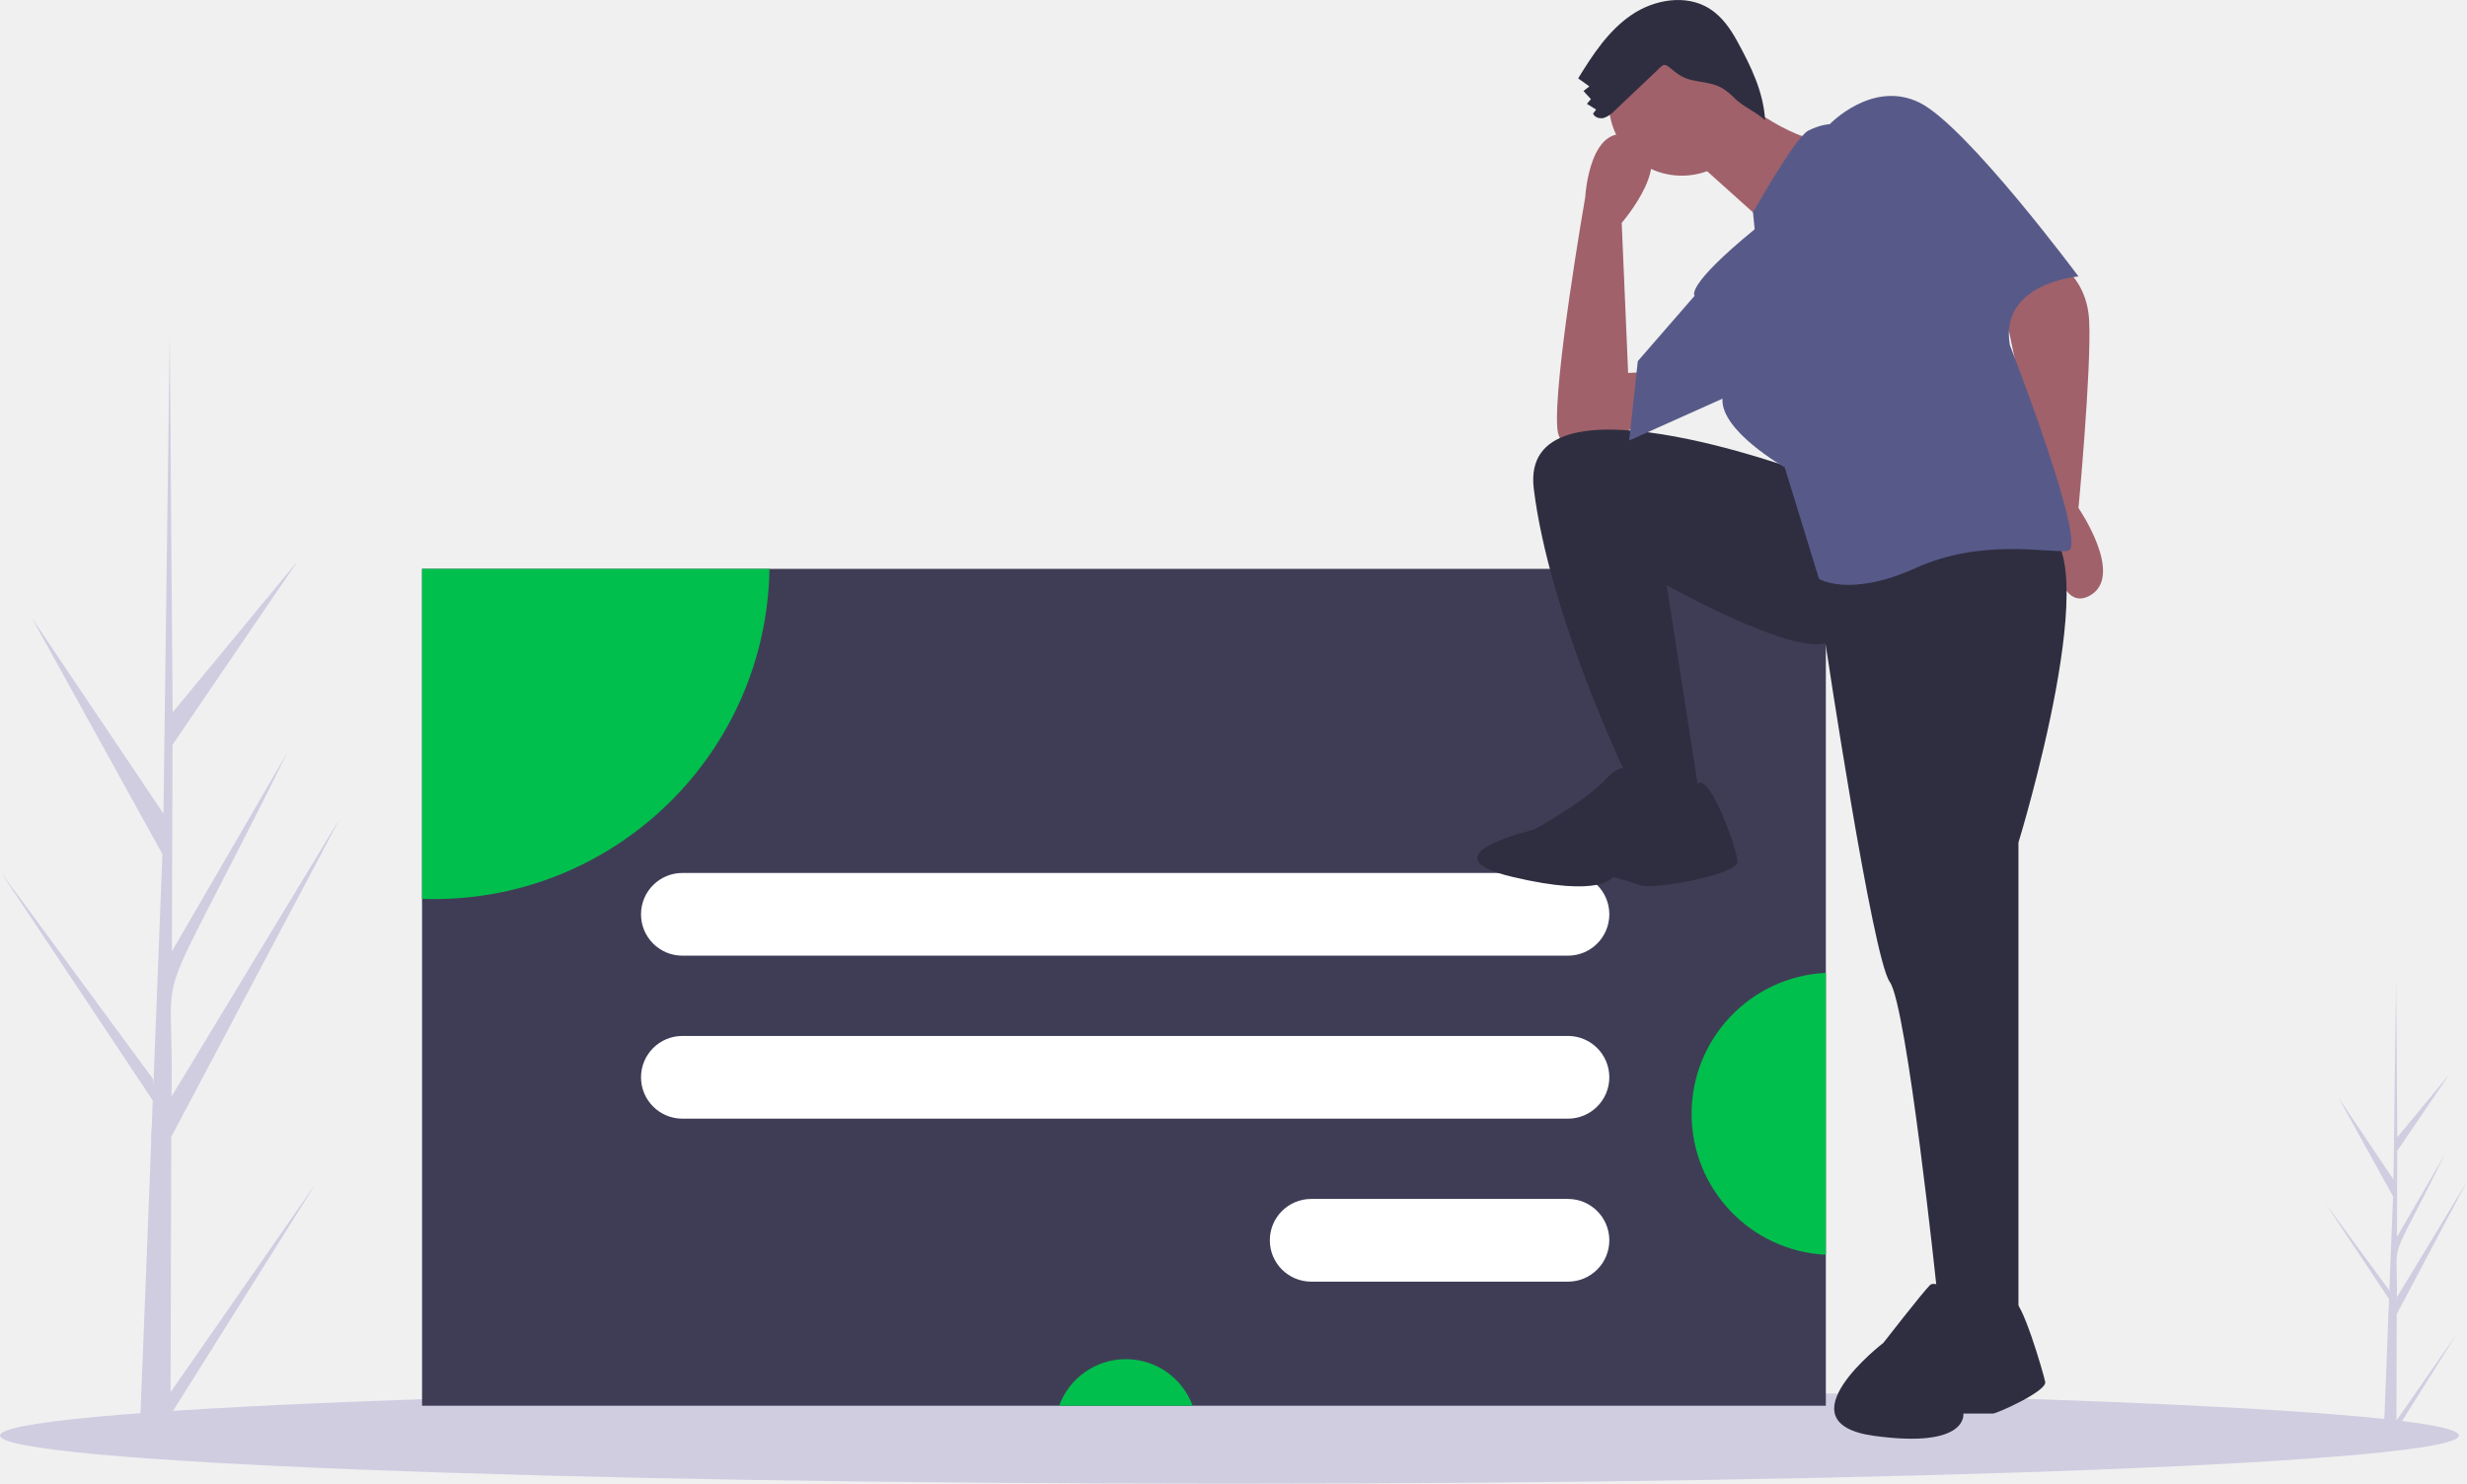
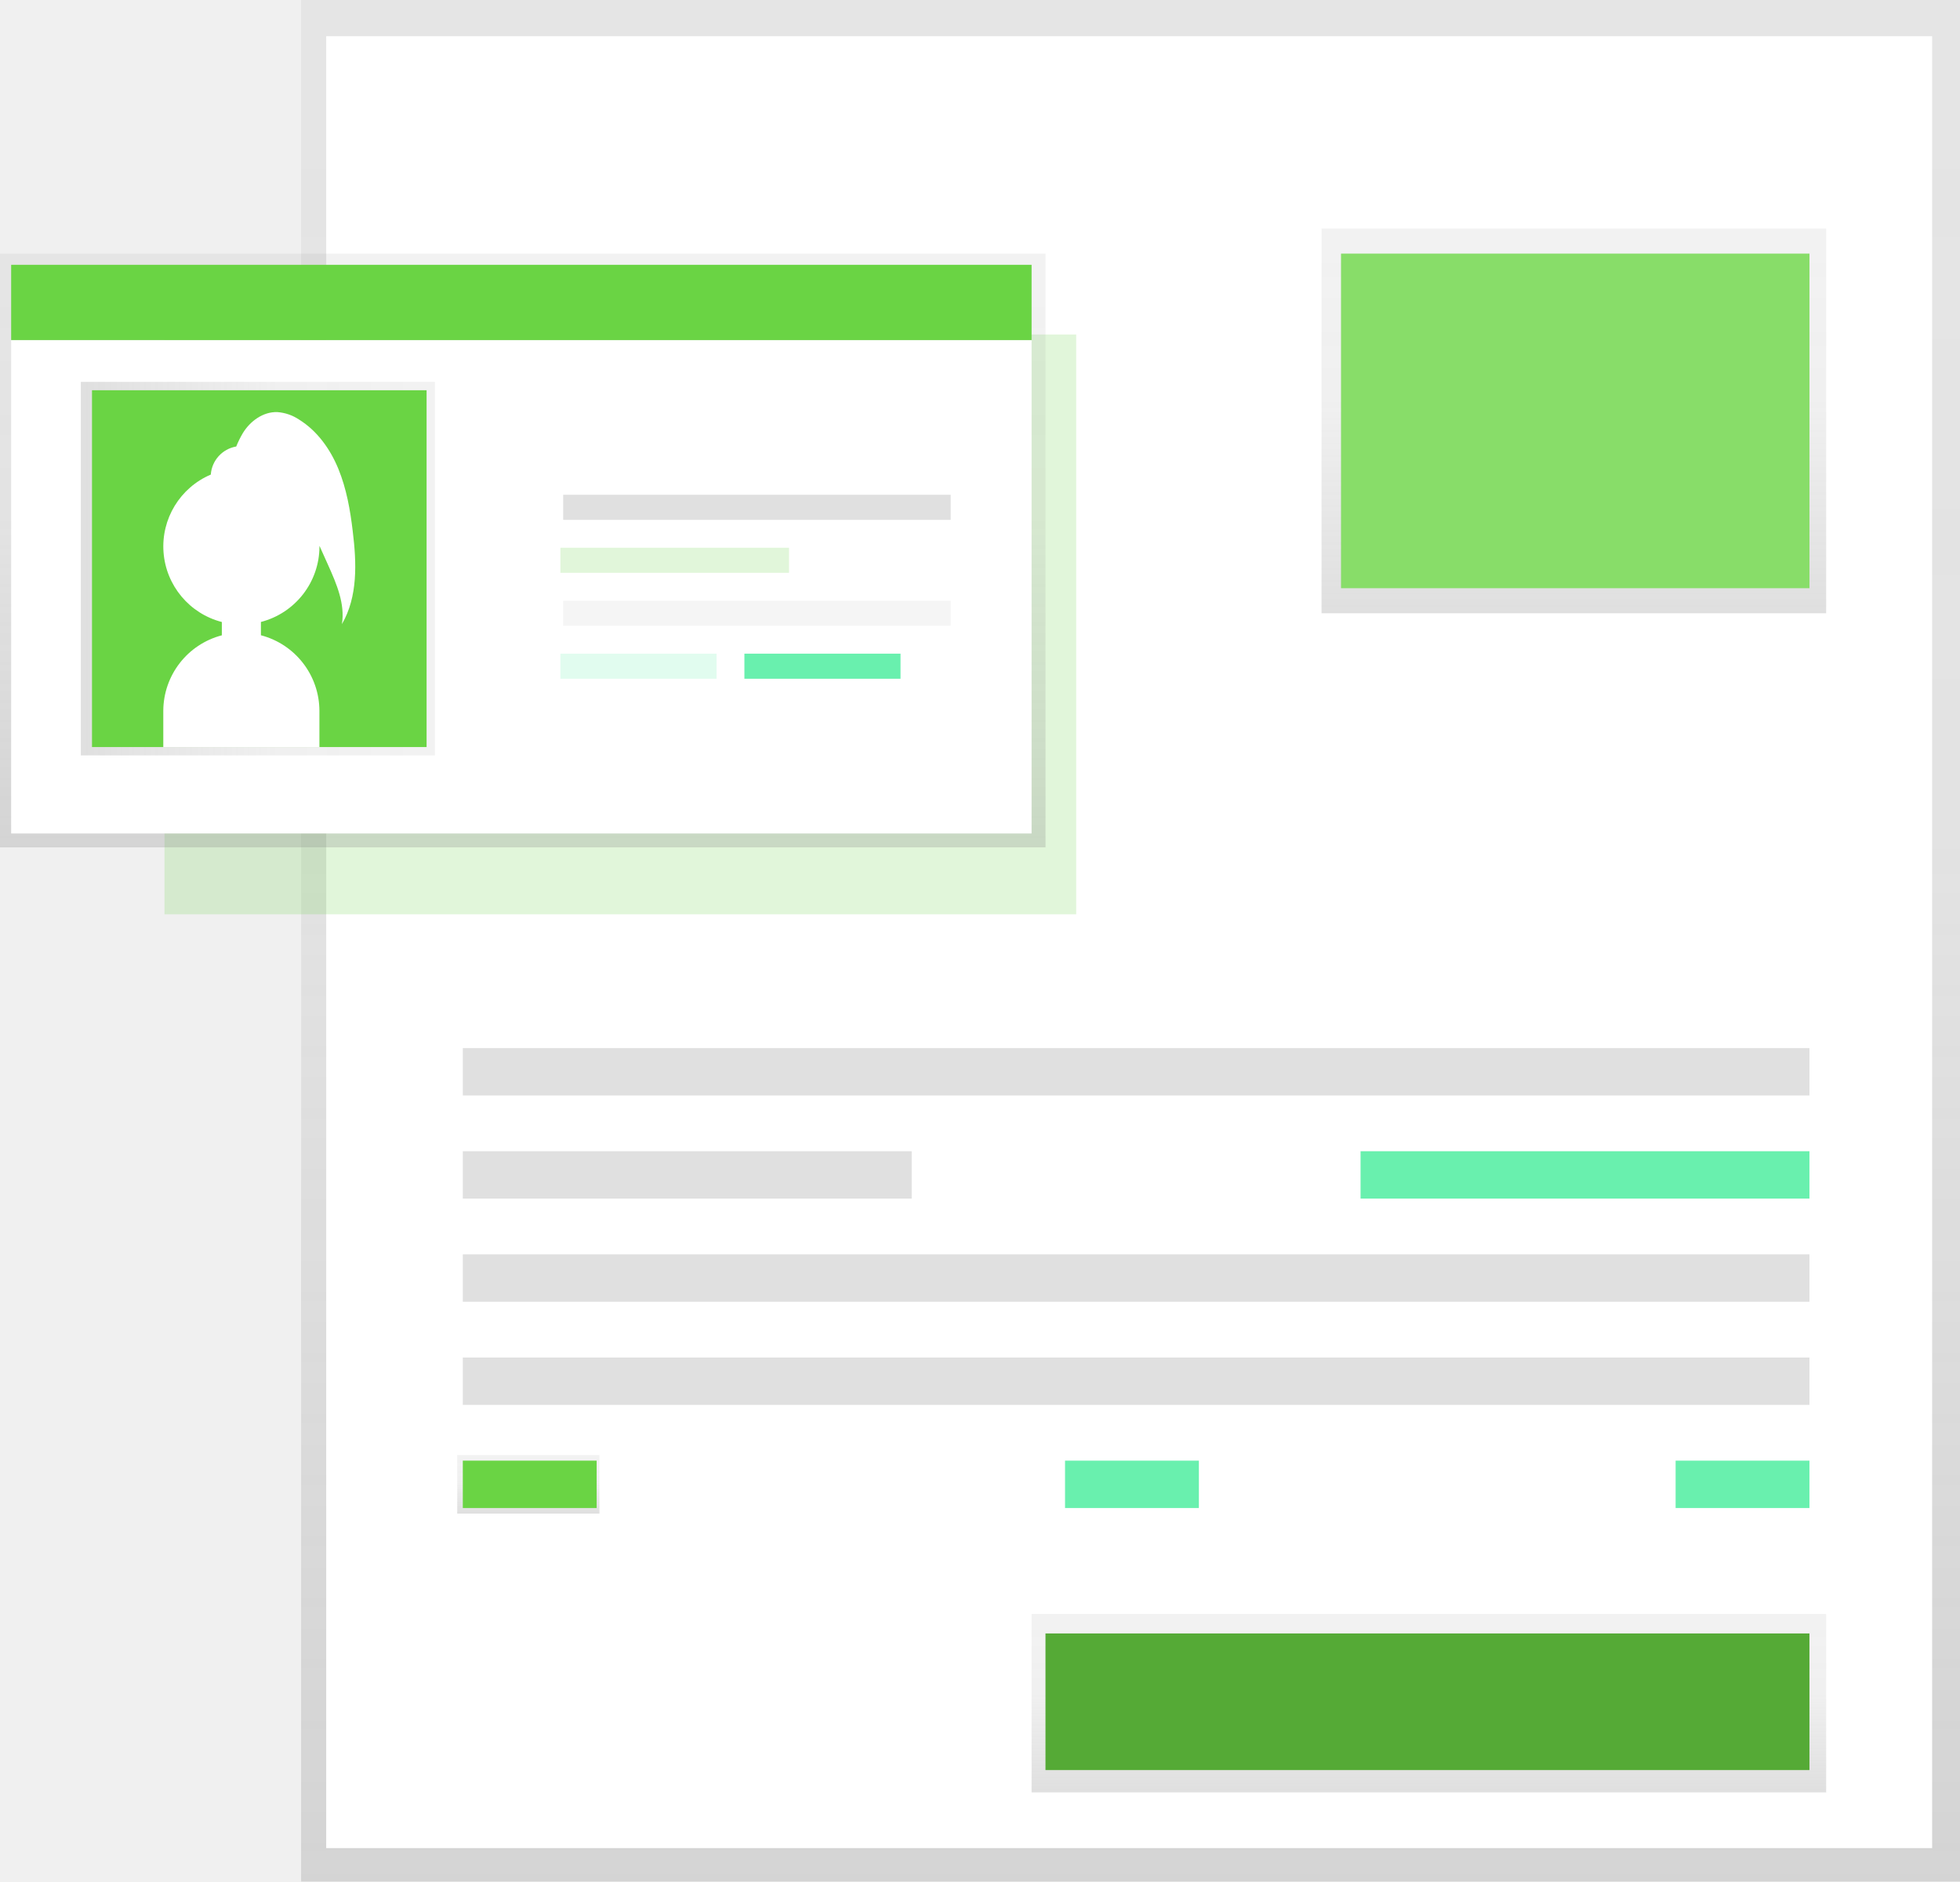
- <svg xmlns="http://www.w3.org/2000/svg" id="b59c9f89-c93e-413f-a14b-776784e615e2" data-name="Layer 1" width="1075.516" height="646.899" viewBox="0 0 1075.516 646.899">
-   <path d="M136.593,733.557l63.431-91.138L136.561,743.471l-.037,10.369q-6.785-.057-13.433-.441c-.02-2.354,5.371-131.899,5.142-134.243.313-.089.488-12.252.613-12.785L62.578,506.777,128.916,596.945l.198,2.666,3.935-100.648L76.086,395.895,133.5,481.278c.021-1.369,2.717-208.023,2.744-209.298.016.677,1.254,164.455,1.263,165.145l54.479-65.923-54.531,80.088-.279,90.079,50.556-87.108C124.639,581.295,138.602,536.842,136.99,604.702l73.436-121.291L136.927,622.176Z" transform="translate(-62.24207 -126.5504)" fill="#d0cde1" />
-   <path d="M1106.99,745.93l26.433-37.98-26.447,42.111-.015,4.321q-2.828-.024-5.598-.184c-.008-.981,2.238-54.966,2.143-55.942.13-.037.204-5.106.255-5.328L1076.146,651.426l27.645,37.575.082,1.111,1.64-41.942-23.738-42.951,23.926,35.581c.009-.571,1.132-86.688,1.143-87.22.007.282.522,68.533.526,68.82l22.703-27.472L1107.349,628.303l-.116,37.538,21.068-36.3c-26.293,52.938-20.474,34.413-21.145,62.692l30.602-50.545-30.629,57.827Z" transform="translate(-62.24207 -126.5504)" fill="#d0cde1" />
-   <ellipse cx="536" cy="625.899" rx="536" ry="21" fill="#d0cde1" />
-   <rect x="184" y="248.031" width="612" height="364.87" fill="#3f3d56" />
-   <path d="M397.702,374.581a146.354,146.354,0,0,1-146.32,143.97c-1.72,0-3.43-.03-5.14-.09V374.581Z" transform="translate(-62.24207 -126.5504)" fill="#00bf4c" />
-   <path d="M582.179,739.451H523.972a31.008,31.008,0,0,1,58.207,0Z" transform="translate(-62.24207 -126.5504)" fill="#00bf4c" />
-   <path d="M858.242,550.721v122.9a61.523,61.523,0,0,1,0-122.9Z" transform="translate(-62.24207 -126.5504)" fill="#00bf4c" />
-   <rect x="279.459" y="380.615" width="422.142" height="36.062" rx="18.031" fill="#fff" />
-   <rect x="279.459" y="451.679" width="422.142" height="36.062" rx="18.031" fill="#fff" />
-   <rect x="553.597" y="522.743" width="148.004" height="36.062" rx="18.031" fill="#fff" />
-   <path d="M955.294,238.67s16.829,6.545,17.764,28.048-4.675,81.339-4.675,81.339,20.568,29.918,4.675,38.332-17.764-33.657-17.764-33.657l-18.699-88.818S947.814,237.735,955.294,238.67Z" transform="translate(-62.24207 -126.5504)" fill="#a0616a" />
-   <path d="M783.267,307.855s-40.202,26.178-42.072,5.61S753.349,212.492,753.349,212.492s1.87-34.592,21.503-26.178-5.61,37.397-5.61,37.397l2.805,65.445,18.699-.935Z" transform="translate(-62.24207 -126.5504)" fill="#a0616a" />
-   <path d="M847.777,332.163s-123.411-45.812-116.866,7.479,38.332,120.606,38.332,120.606l11.219,17.764h23.373L788.876,381.714s53.291,29.918,69.185,25.243c0,0,20.568,137.435,28.048,147.719s20.568,134.63,20.568,134.63l12.154,14.959h23.373V493.906s40.202-130.89,9.349-137.435S847.777,332.163,847.777,332.163Z" transform="translate(-62.24207 -126.5504)" fill="#2f2e41" />
-   <path d="M777.657,465.858s-5.61-10.284-14.959,0-31.788,22.438-31.788,22.438-48.616,11.219-9.349,20.568,43.942,0,43.942,0,6.545,1.87,12.154,3.74S819.729,507.93,819.729,502.32s-12.379-39.134-17.408-34.058S777.657,465.858,777.657,465.858Z" transform="translate(-62.24207 -126.5504)" fill="#2f2e41" />
-   <path d="M920.623,695.011s-13.785-11.352-17.029-8.109-20.272,25.138-20.272,25.138-45.41,34.868-4.054,40.544,38.923-9.731,38.923-9.731h12.974c1.622,0,23.516-9.731,22.705-13.785s-10.542-37.116-13.785-34.776S920.623,695.011,920.623,695.011Z" transform="translate(-62.24207 -126.5504)" fill="#2f2e41" />
-   <circle cx="733.179" cy="44.805" r="31.788" fill="#a0616a" />
-   <path d="M817.859,167.615s24.308,20.568,41.137,20.568S834.688,226.516,834.688,226.516l-36.462-32.723Z" transform="translate(-62.24207 -126.5504)" fill="#a0616a" />
-   <path d="M827.208,226.516l-.728-7.366s18.492-32.836,24.101-35.641,9.349-2.805,9.349-2.805,18.699-19.634,39.267-9.349,69.185,75.729,69.185,75.729-34.592,2.805-29.918,29.918c0,0,34.592,88.818,25.243,89.753s-37.397-5.61-66.38,7.479-42.072,4.675-42.072,4.675l-14.959-48.616s-28.048-15.894-27.113-29.918L772.515,318.607l3.74-34.592,24.776-28.515S796.356,251.759,827.208,226.516Z" transform="translate(-62.24207 -126.5504)" fill="#575a89" />
-   <path d="M766.18,174.792a11.737,11.737,0,0,1-4.616,3.144c-1.811.511-4.092-.116-4.813-1.853l1.344-1.749-4.029-2.504,1.756-2.06-3.246-3.524,2.562-2.032-4.877-3.488c6.321-10.315,13.157-20.758,23.137-27.596s23.925-9.267,34.148-2.8c5.308,3.358,9.061,8.687,12.068,14.202,6.047,11.09,11.376,21.901,12.163,34.508-3.798-3.699-9.343-5.783-13.141-9.482a28.463,28.463,0,0,0-5.669-4.641c-3.973-2.24-8.726-2.438-13.173-3.449-3.74-.85-6.166-2.535-8.995-4.945-3.366-2.867-3.503-1.758-6.901,1.469Q775.044,166.397,766.18,174.792Z" transform="translate(-62.24207 -126.5504)" fill="#2f2e41" />
+ <svg xmlns="http://www.w3.org/2000/svg" xmlns:xlink="http://www.w3.org/1999/xlink" id="29e4b1a0-13d0-4a0f-9be2-3c3977a6a4ba" data-name="Layer 1" width="785" height="753.73" viewBox="0 0 785 753.73">
+   <defs>
+     <linearGradient id="b4c3f788-9d51-49bd-96f9-c54f9fd51398" x1="452.8" y1="753.73" x2="452.8" gradientUnits="userSpaceOnUse">
+       <stop offset="0" stop-color="gray" stop-opacity="0.25" />
+       <stop offset="0.54" stop-color="gray" stop-opacity="0.12" />
+       <stop offset="1" stop-color="gray" stop-opacity="0.1" />
+     </linearGradient>
+     <linearGradient id="778ed1c4-cafd-494e-8a04-dc2b91aee6fd" x1="209.37" y1="339.46" x2="209.37" y2="101.61" xlink:href="#b4c3f788-9d51-49bd-96f9-c54f9fd51398" />
+     <linearGradient id="92c6cb1b-63b4-4a00-ae9b-05b36bfadf3e" x1="32.38" y1="227.8" x2="174.2" y2="227.8" xlink:href="#b4c3f788-9d51-49bd-96f9-c54f9fd51398" />
+     <linearGradient id="3111d6ac-9e05-4a73-9878-bd628330955d" x1="211.6" y1="606.34" x2="211.6" y2="582.89" xlink:href="#b4c3f788-9d51-49bd-96f9-c54f9fd51398" />
+     <linearGradient id="2e076d7a-ee6b-46b6-b939-69cbad87608e" x1="572.28" y1="718" x2="572.28" y2="646.54" xlink:href="#b4c3f788-9d51-49bd-96f9-c54f9fd51398" />
+     <linearGradient id="acad6429-7160-42af-9a00-db2d81d2388a" x1="630.34" y1="245.66" x2="630.34" y2="91.56" xlink:href="#b4c3f788-9d51-49bd-96f9-c54f9fd51398" />
+   </defs>
+   <rect x="120.6" width="664.4" height="753.73" fill="url(#b4c3f788-9d51-49bd-96f9-c54f9fd51398)" />
+   <rect x="130.65" y="14.52" width="643.19" height="725.82" fill="#fff" />
+   <rect x="65.88" y="134" width="365.14" height="232.26" fill="#6ad444" opacity="0.2" />
+   <rect y="101.61" width="418.74" height="237.84" fill="url(#778ed1c4-cafd-494e-8a04-dc2b91aee6fd)" />
+   <rect x="4.47" y="136.23" width="408.69" height="197.65" fill="#fff" />
+   <rect x="32.38" y="152.98" width="141.81" height="149.63" fill="url(#92c6cb1b-63b4-4a00-ae9b-05b36bfadf3e)" />
+   <rect x="36.85" y="156.33" width="134" height="142.93" fill="#6ad444" />
+   <path d="M348.77,285.9c-1-8.49-2.5-17-5.75-24.94s-8.47-15.24-15.74-19.75a18,18,0,0,0-8.7-3c-5.69-.2-10.95,3.64-13.88,8.52a39.74,39.74,0,0,0-2.59,5.27,12.27,12.27,0,0,0-10.18,11.24,31.28,31.28,0,0,0,4.42,59.06v5.33a31.39,31.39,0,0,0-23.45,30.27v14.52h62.53V357.88A31.39,31.39,0,0,0,312,327.61v-5.33A31.28,31.28,0,0,0,335.45,292c0-.07,0-.15,0-.22l3.52,7.83c3.35,7.46,6.78,15.46,5.47,23.54C350.86,312.15,350.33,298.54,348.77,285.9Z" transform="translate(-207.5 -73.13)" fill="#fff" />
+   <rect x="4.47" y="106.08" width="408.69" height="30.15" fill="#6ad444" />
+   <rect x="225.56" y="198.2" width="155.21" height="10.05" fill="#e0e0e0" />
+   <rect x="225.56" y="240.64" width="155.21" height="10.05" fill="#f5f5f5" />
+   <rect x="224.45" y="219.42" width="91.56" height="10.05" fill="#6ad444" opacity="0.2" />
+   <rect x="224.45" y="261.85" width="62.53" height="10.05" fill="#69f0ae" opacity="0.2" />
+   <rect x="298.14" y="261.85" width="62.53" height="10.05" fill="#69f0ae" />
+   <rect x="185.36" y="419.86" width="539.34" height="18.98" fill="#e0e0e0" />
+   <rect x="185.36" y="461.17" width="179.78" height="18.98" fill="#e0e0e0" />
+   <rect x="544.92" y="461.17" width="179.78" height="18.98" fill="#69f0ae" />
+   <rect x="185.36" y="502.49" width="539.34" height="18.98" fill="#e0e0e0" />
+   <rect x="185.36" y="543.81" width="539.34" height="18.98" fill="#e0e0e0" />
+   <rect x="183.13" y="582.89" width="56.95" height="23.45" fill="url(#3111d6ac-9e05-4a73-9878-bd628330955d)" />
+   <rect x="185.36" y="585.12" width="53.6" height="18.98" fill="#6ad444" />
+   <rect x="426.56" y="585.12" width="53.6" height="18.98" fill="#69f0ae" />
+   <rect x="671.1" y="585.12" width="53.6" height="18.98" fill="#69f0ae" />
+   <rect x="413.16" y="646.54" width="318.24" height="71.47" fill="url(#2e076d7a-ee6b-46b6-b939-69cbad87608e)" />
+   <rect x="418.74" y="654.35" width="305.96" height="54.72" fill="#6ad444" />
+   <rect x="418.74" y="654.35" width="305.96" height="54.72" opacity="0.2" />
+   <rect x="529.29" y="91.56" width="202.11" height="154.1" fill="url(#acad6429-7160-42af-9a00-db2d81d2388a)" />
+   <rect x="537.11" y="101.61" width="187.6" height="134" fill="#6ad444" />
+   <rect x="537.11" y="101.61" width="187.6" height="134" fill="#fff" opacity="0.2" />
</svg>
